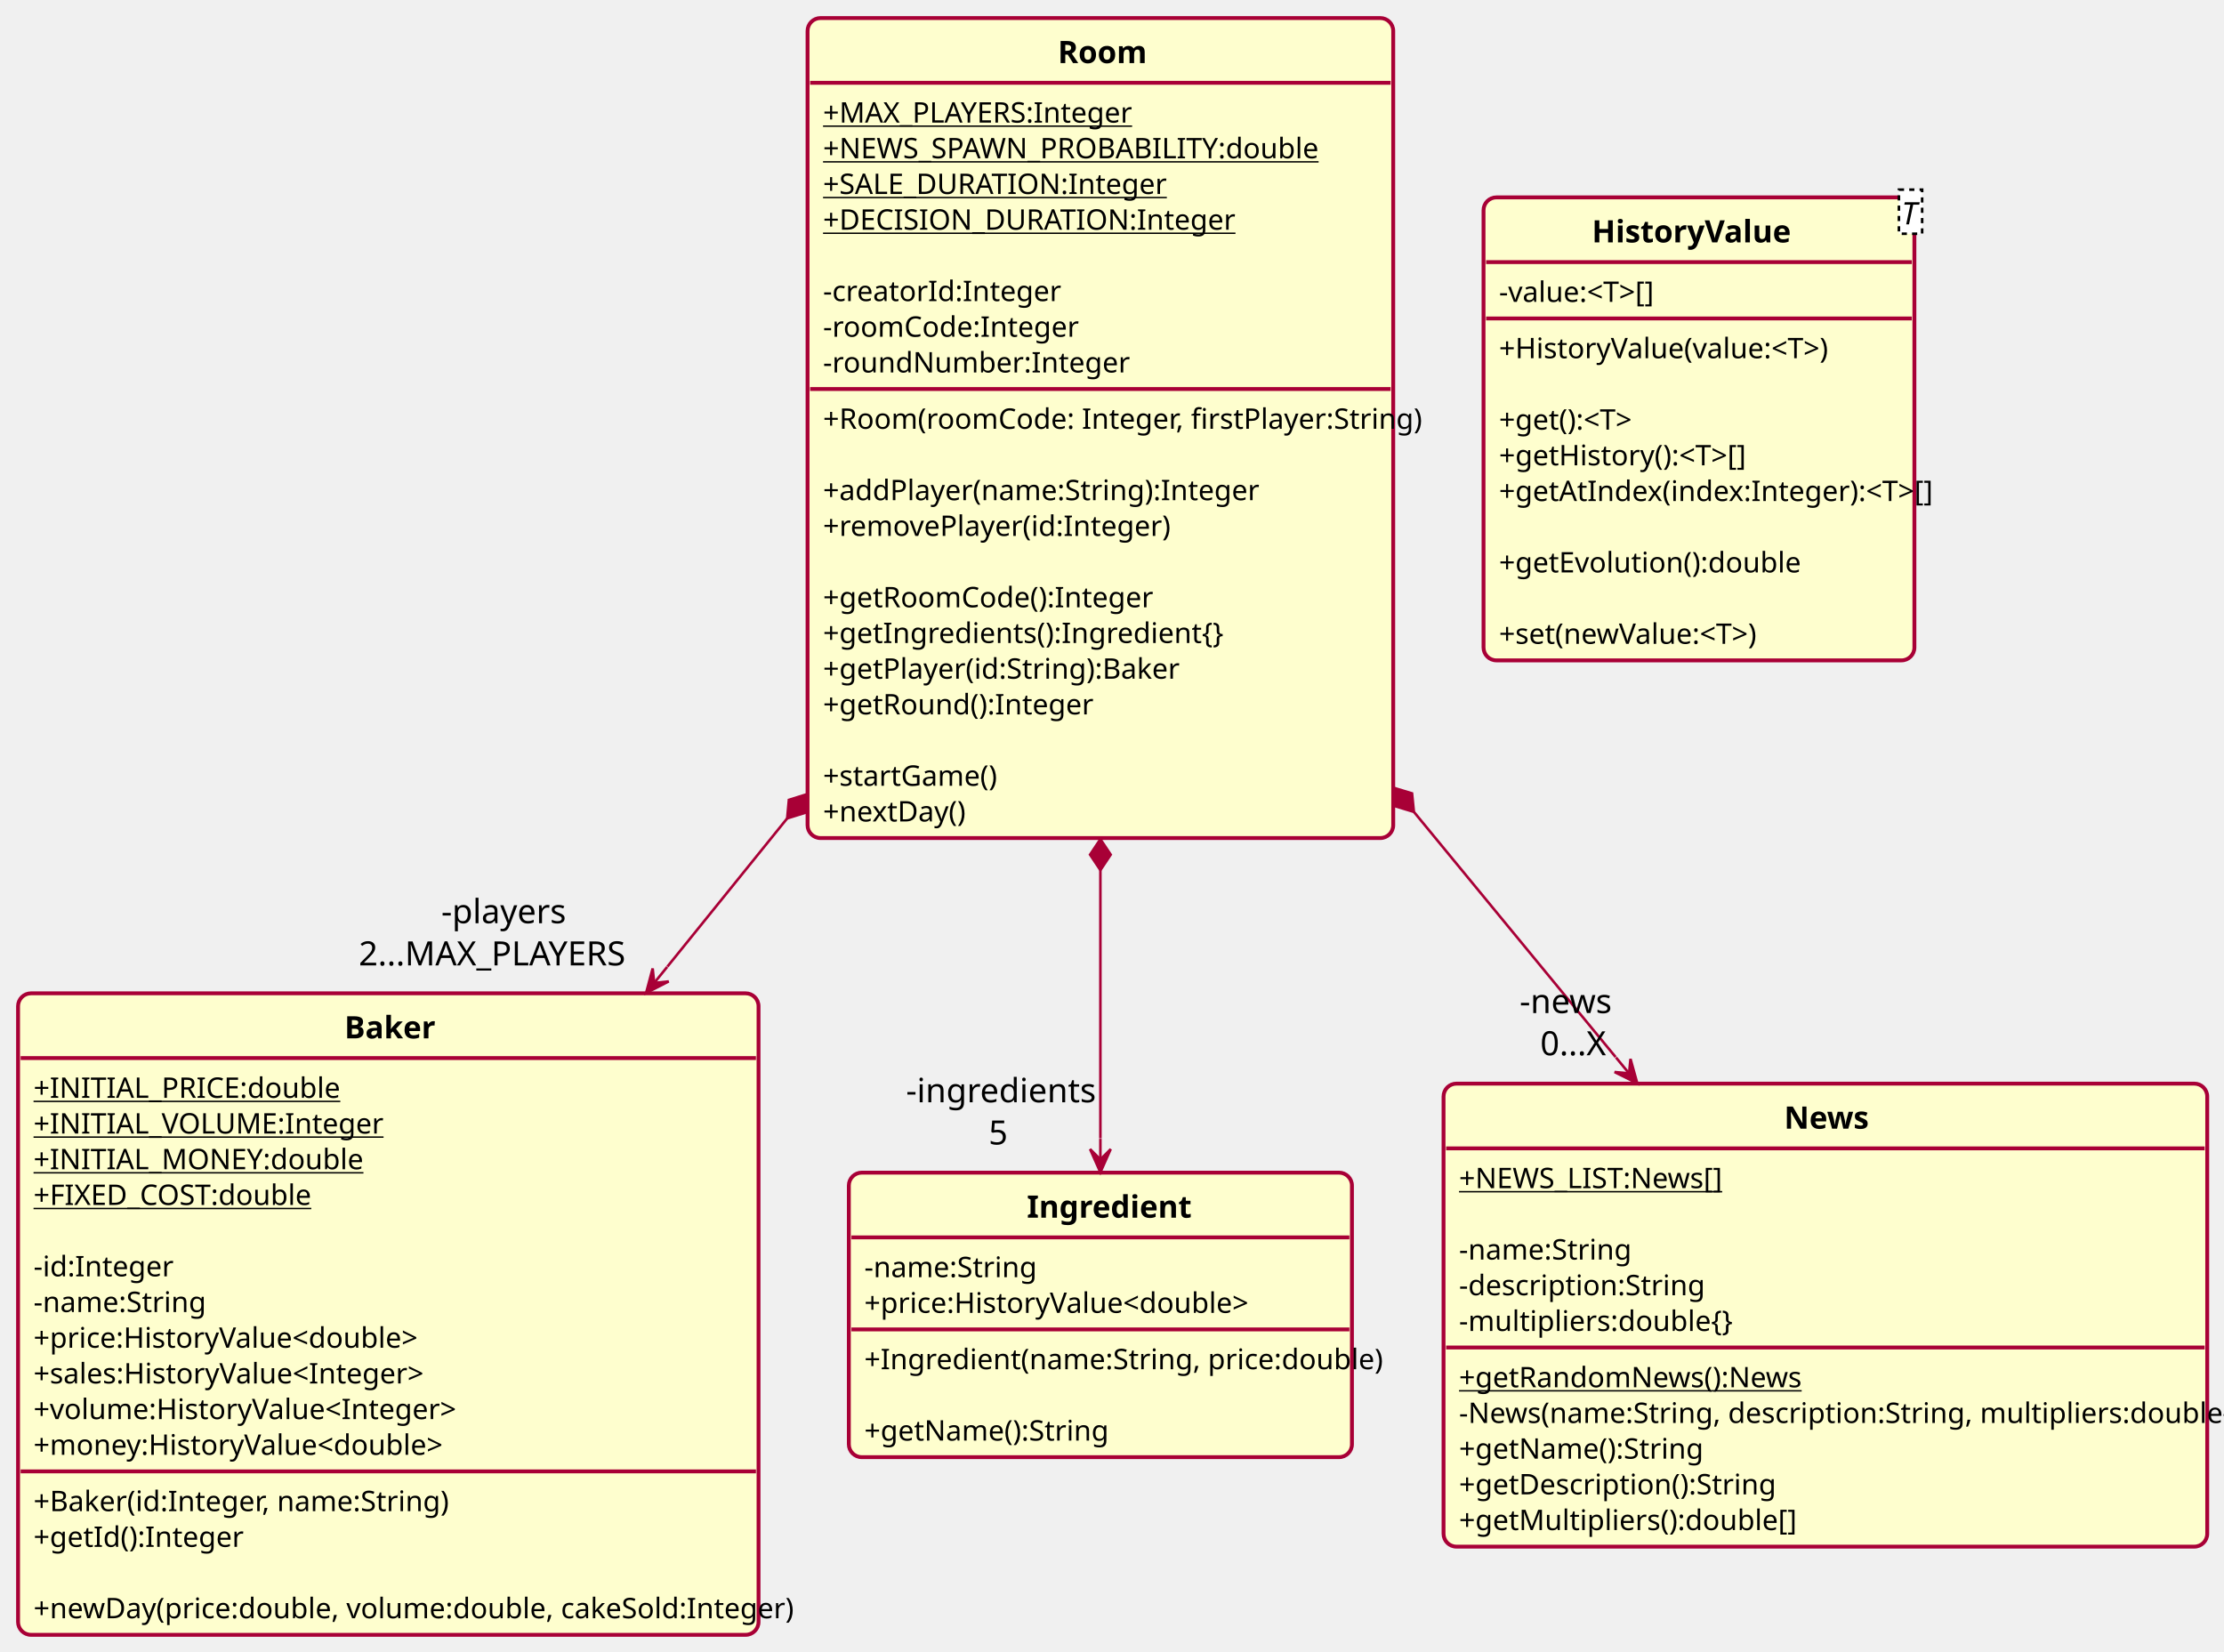
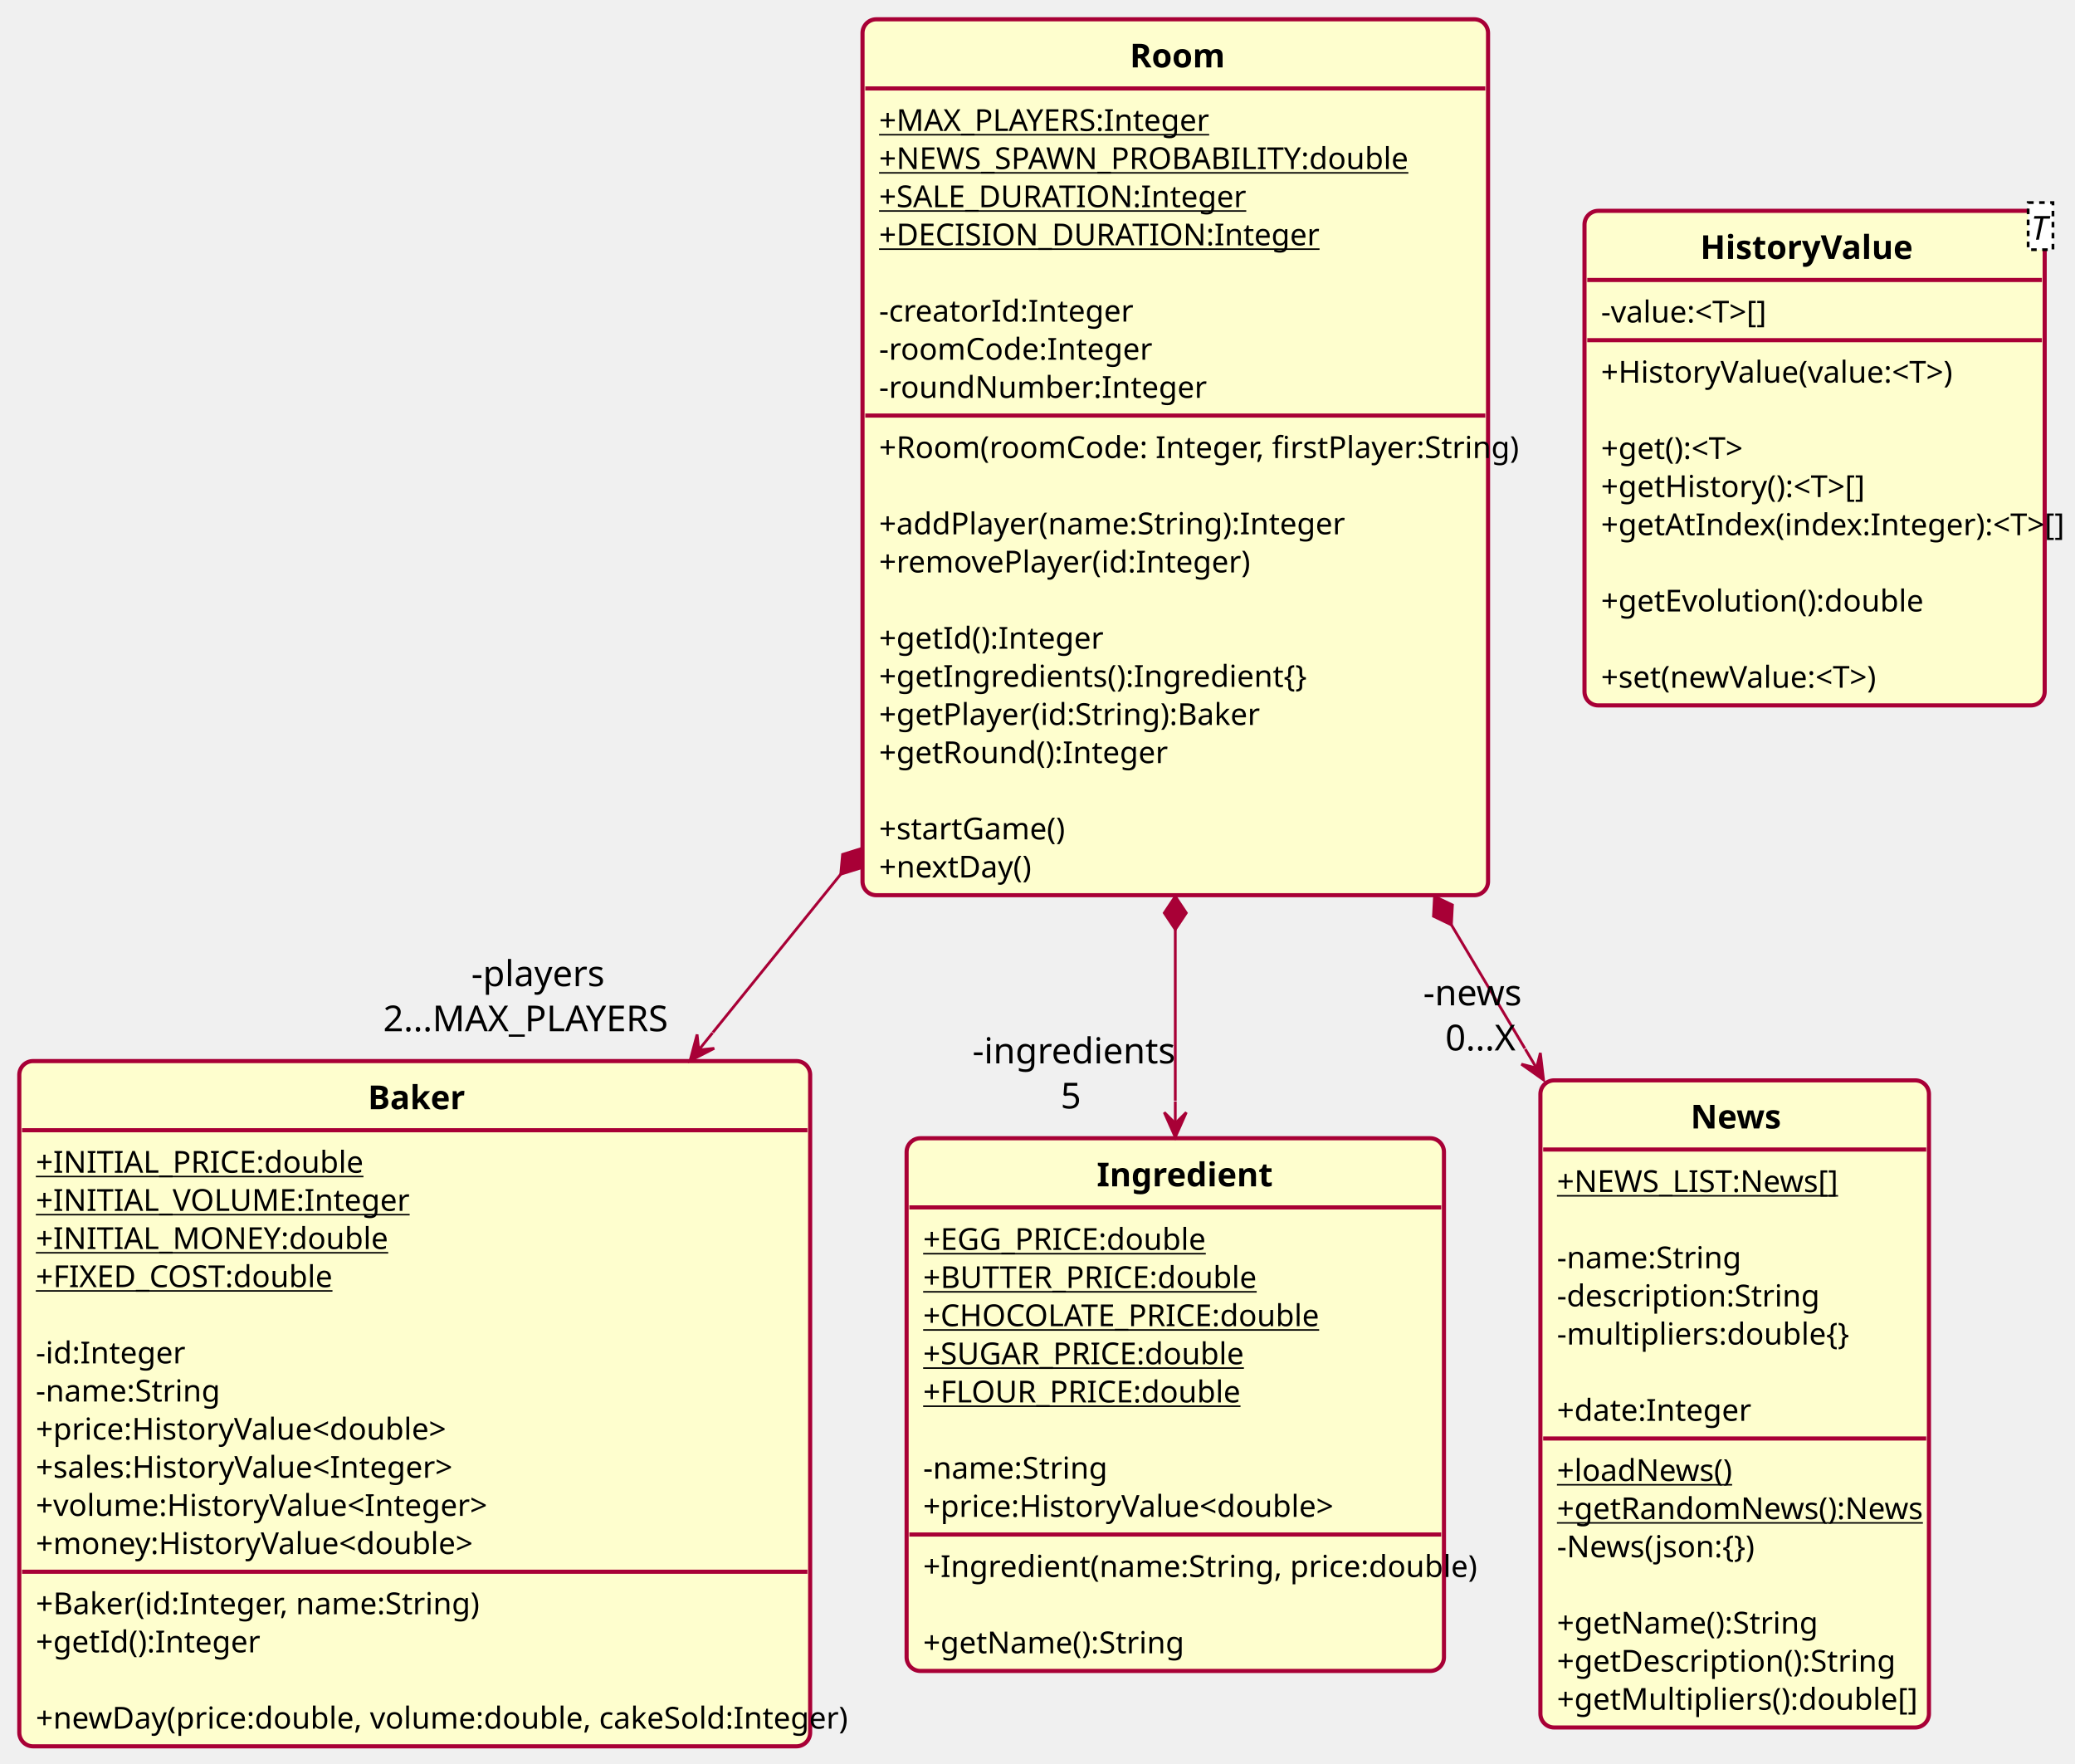
- <svg xmlns="http://www.w3.org/2000/svg" contentScriptType="application/ecmascript" contentStyleType="text/css" height="640px" preserveAspectRatio="none" style="width:862px;height:640px;background:#FFFFFF;" version="1.1" viewBox="0 0 862 640" width="862px" zoomAndPan="magnify">
+ <svg xmlns="http://www.w3.org/2000/svg" contentScriptType="application/ecmascript" contentStyleType="text/css" height="640px" preserveAspectRatio="none" style="width:753px;height:640px;background:#FFFFFF;" version="1.1" viewBox="0 0 753 640" width="753px" zoomAndPan="magnify">
  <defs />
  <g>
    <rect codeLine="9" fill="#FEFECE" height="317.812" id="Room" rx="5" ry="5" style="stroke:#A80036;stroke-width:1.5;" width="227" x="313" y="7" />
    <text fill="#000000" font-family="sans-serif" font-size="12" font-weight="bold" lengthAdjust="spacing" textLength="33" x="410" y="24.457">Room</text>
    <line style="stroke:#A80036;stroke-width:1.5;" x1="314" x2="539" y1="32.094" y2="32.094" />
    <text fill="#000000" font-family="sans-serif" font-size="11" lengthAdjust="spacing" text-decoration="underline" textLength="119" x="319" y="47.513">+MAX_PLAYERS:Integer</text>
    <text fill="#000000" font-family="sans-serif" font-size="11" lengthAdjust="spacing" text-decoration="underline" textLength="188" x="319" y="61.349">+NEWS_SPAWN_PROBABILITY:double</text>
    <text fill="#000000" font-family="sans-serif" font-size="11" lengthAdjust="spacing" text-decoration="underline" textLength="127" x="319" y="75.185">+SALE_DURATION:Integer</text>
    <text fill="#000000" font-family="sans-serif" font-size="11" lengthAdjust="spacing" text-decoration="underline" textLength="146" x="319" y="89.02">+DECISION_DURATION:Integer</text>
    <text fill="#000000" font-family="sans-serif" font-size="11" lengthAdjust="spacing" textLength="0" x="322" y="102.856" />
    <text fill="#000000" font-family="sans-serif" font-size="11" lengthAdjust="spacing" textLength="83" x="319" y="116.692">-creatorId:Integer</text>
    <text fill="#000000" font-family="sans-serif" font-size="11" lengthAdjust="spacing" textLength="89" x="319" y="130.528">-roomCode:Integer</text>
    <text fill="#000000" font-family="sans-serif" font-size="11" lengthAdjust="spacing" textLength="105" x="319" y="144.364">-roundNumber:Integer</text>
    <line style="stroke:#A80036;stroke-width:1.5;" x1="314" x2="539" y1="150.781" y2="150.781" />
    <text fill="#000000" font-family="sans-serif" font-size="11" lengthAdjust="spacing" textLength="215" x="319" y="166.2">+Room(roomCode: Integer, firstPlayer:String)</text>
    <text fill="#000000" font-family="sans-serif" font-size="11" lengthAdjust="spacing" textLength="0" x="322" y="180.036" />
    <text fill="#000000" font-family="sans-serif" font-size="11" lengthAdjust="spacing" textLength="155" x="319" y="193.872">+addPlayer(name:String):Integer</text>
    <text fill="#000000" font-family="sans-serif" font-size="11" lengthAdjust="spacing" textLength="124" x="319" y="207.708">+removePlayer(id:Integer)</text>
    <text fill="#000000" font-family="sans-serif" font-size="11" lengthAdjust="spacing" textLength="0" x="322" y="221.544" />
-     <text fill="#000000" font-family="sans-serif" font-size="11" lengthAdjust="spacing" textLength="117" x="319" y="235.38">+getRoomCode():Integer</text>
+     <text fill="#000000" font-family="sans-serif" font-size="11" lengthAdjust="spacing" textLength="73" x="319" y="235.38">+getId():Integer</text>
    <text fill="#000000" font-family="sans-serif" font-size="11" lengthAdjust="spacing" textLength="140" x="319" y="249.216">+getIngredients():Ingredient{}</text>
    <text fill="#000000" font-family="sans-serif" font-size="11" lengthAdjust="spacing" textLength="129" x="319" y="263.052">+getPlayer(id:String):Baker</text>
    <text fill="#000000" font-family="sans-serif" font-size="11" lengthAdjust="spacing" textLength="96" x="319" y="276.888">+getRound():Integer</text>
    <text fill="#000000" font-family="sans-serif" font-size="11" lengthAdjust="spacing" textLength="0" x="322" y="290.724" />
    <text fill="#000000" font-family="sans-serif" font-size="11" lengthAdjust="spacing" textLength="64" x="319" y="304.56">+startGame()</text>
    <text fill="#000000" font-family="sans-serif" font-size="11" lengthAdjust="spacing" textLength="54" x="319" y="318.396">+nextDay()</text>
    <rect codeLine="38" fill="#FEFECE" height="248.633" id="Baker" rx="5" ry="5" style="stroke:#A80036;stroke-width:1.5;" width="287" x="7" y="385" />
    <text fill="#000000" font-family="sans-serif" font-size="12" font-weight="bold" lengthAdjust="spacing" textLength="34" x="133.5" y="402.457">Baker</text>
    <line style="stroke:#A80036;stroke-width:1.5;" x1="8" x2="293" y1="410.094" y2="410.094" />
    <text fill="#000000" font-family="sans-serif" font-size="11" lengthAdjust="spacing" text-decoration="underline" textLength="108" x="13" y="425.513">+INITIAL_PRICE:double</text>
    <text fill="#000000" font-family="sans-serif" font-size="11" lengthAdjust="spacing" text-decoration="underline" textLength="124" x="13" y="439.349">+INITIAL_VOLUME:Integer</text>
    <text fill="#000000" font-family="sans-serif" font-size="11" lengthAdjust="spacing" text-decoration="underline" textLength="117" x="13" y="453.185">+INITIAL_MONEY:double</text>
    <text fill="#000000" font-family="sans-serif" font-size="11" lengthAdjust="spacing" text-decoration="underline" textLength="103" x="13" y="467.021">+FIXED_COST:double</text>
    <text fill="#000000" font-family="sans-serif" font-size="11" lengthAdjust="spacing" textLength="0" x="16" y="480.856" />
    <text fill="#000000" font-family="sans-serif" font-size="11" lengthAdjust="spacing" textLength="48" x="13" y="494.692">-id:Integer</text>
    <text fill="#000000" font-family="sans-serif" font-size="11" lengthAdjust="spacing" textLength="61" x="13" y="508.528">-name:String</text>
    <text fill="#000000" font-family="sans-serif" font-size="11" lengthAdjust="spacing" textLength="139" x="13" y="522.364">+price:HistoryValue&lt;double&gt;</text>
    <text fill="#000000" font-family="sans-serif" font-size="11" lengthAdjust="spacing" textLength="142" x="13" y="536.2">+sales:HistoryValue&lt;Integer&gt;</text>
    <text fill="#000000" font-family="sans-serif" font-size="11" lengthAdjust="spacing" textLength="150" x="13" y="550.036">+volume:HistoryValue&lt;Integer&gt;</text>
    <text fill="#000000" font-family="sans-serif" font-size="11" lengthAdjust="spacing" textLength="147" x="13" y="563.872">+money:HistoryValue&lt;double&gt;</text>
    <line style="stroke:#A80036;stroke-width:1.5;" x1="8" x2="293" y1="570.289" y2="570.289" />
    <text fill="#000000" font-family="sans-serif" font-size="11" lengthAdjust="spacing" textLength="149" x="13" y="585.708">+Baker(id:Integer, name:String)</text>
    <text fill="#000000" font-family="sans-serif" font-size="11" lengthAdjust="spacing" textLength="73" x="13" y="599.544">+getId():Integer</text>
    <text fill="#000000" font-family="sans-serif" font-size="11" lengthAdjust="spacing" textLength="0" x="16" y="613.38" />
    <text fill="#000000" font-family="sans-serif" font-size="11" lengthAdjust="spacing" textLength="275" x="13" y="627.216">+newDay(price:double, volume:double, cakeSold:Integer)</text>
-     <rect codeLine="59" fill="#FEFECE" height="110.273" id="Ingredient" rx="5" ry="5" style="stroke:#A80036;stroke-width:1.5;" width="195" x="329" y="454.5" />
-     <text fill="#000000" font-family="sans-serif" font-size="12" font-weight="bold" lengthAdjust="spacing" textLength="57" x="398" y="471.957">Ingredient</text>
-     <line style="stroke:#A80036;stroke-width:1.5;" x1="330" x2="523" y1="479.594" y2="479.594" />
-     <text fill="#000000" font-family="sans-serif" font-size="11" lengthAdjust="spacing" textLength="61" x="335" y="495.013">-name:String</text>
-     <text fill="#000000" font-family="sans-serif" font-size="11" lengthAdjust="spacing" textLength="139" x="335" y="508.849">+price:HistoryValue&lt;double&gt;</text>
-     <line style="stroke:#A80036;stroke-width:1.5;" x1="330" x2="523" y1="515.266" y2="515.266" />
-     <text fill="#000000" font-family="sans-serif" font-size="11" lengthAdjust="spacing" textLength="183" x="335" y="530.685">+Ingredient(name:String, price:double)</text>
-     <text fill="#000000" font-family="sans-serif" font-size="11" lengthAdjust="spacing" textLength="0" x="338" y="544.52" />
-     <text fill="#000000" font-family="sans-serif" font-size="11" lengthAdjust="spacing" textLength="87" x="335" y="558.356">+getName():String</text>
-     <rect codeLine="69" fill="#FEFECE" height="179.453" id="News" rx="5" ry="5" style="stroke:#A80036;stroke-width:1.5;" width="296" x="559.5" y="420" />
-     <text fill="#000000" font-family="sans-serif" font-size="12" font-weight="bold" lengthAdjust="spacing" textLength="32" x="691.5" y="437.457">News</text>
-     <line style="stroke:#A80036;stroke-width:1.5;" x1="560.5" x2="854.5" y1="445.094" y2="445.094" />
-     <text fill="#000000" font-family="sans-serif" font-size="11" lengthAdjust="spacing" text-decoration="underline" textLength="101" x="565.5" y="460.513">+NEWS_LIST:News[]</text>
-     <text fill="#000000" font-family="sans-serif" font-size="11" lengthAdjust="spacing" textLength="0" x="568.5" y="474.349" />
-     <text fill="#000000" font-family="sans-serif" font-size="11" lengthAdjust="spacing" textLength="61" x="565.5" y="488.185">-name:String</text>
-     <text fill="#000000" font-family="sans-serif" font-size="11" lengthAdjust="spacing" textLength="88" x="565.5" y="502.021">-description:String</text>
-     <text fill="#000000" font-family="sans-serif" font-size="11" lengthAdjust="spacing" textLength="94" x="565.5" y="515.856">-multipliers:double{}</text>
-     <line style="stroke:#A80036;stroke-width:1.5;" x1="560.5" x2="854.5" y1="522.273" y2="522.273" />
-     <text fill="#000000" font-family="sans-serif" font-size="11" lengthAdjust="spacing" text-decoration="underline" textLength="129" x="565.5" y="537.692">+getRandomNews():News</text>
-     <text fill="#000000" font-family="sans-serif" font-size="11" lengthAdjust="spacing" textLength="284" x="565.5" y="551.528">-News(name:String, description:String, multipliers:double{})</text>
-     <text fill="#000000" font-family="sans-serif" font-size="11" lengthAdjust="spacing" textLength="87" x="565.5" y="565.364">+getName():String</text>
-     <text fill="#000000" font-family="sans-serif" font-size="11" lengthAdjust="spacing" textLength="114" x="565.5" y="579.2">+getDescription():String</text>
-     <text fill="#000000" font-family="sans-serif" font-size="11" lengthAdjust="spacing" textLength="117" x="565.5" y="593.036">+getMultipliers():double[]</text>
-     <rect codeLine="86" fill="#FEFECE" height="179.453" id="HistoryValue" rx="5" ry="5" style="stroke:#A80036;stroke-width:1.5;" width="167" x="575" y="76.5" />
+     <rect codeLine="59" fill="#FEFECE" height="193.289" id="Ingredient" rx="5" ry="5" style="stroke:#A80036;stroke-width:1.5;" width="195" x="329" y="413" />
+     <text fill="#000000" font-family="sans-serif" font-size="12" font-weight="bold" lengthAdjust="spacing" textLength="57" x="398" y="430.457">Ingredient</text>
+     <line style="stroke:#A80036;stroke-width:1.5;" x1="330" x2="523" y1="438.094" y2="438.094" />
+     <text fill="#000000" font-family="sans-serif" font-size="11" lengthAdjust="spacing" text-decoration="underline" textLength="97" x="335" y="453.513">+EGG_PRICE:double</text>
+     <text fill="#000000" font-family="sans-serif" font-size="11" lengthAdjust="spacing" text-decoration="underline" textLength="114" x="335" y="467.349">+BUTTER_PRICE:double</text>
+     <text fill="#000000" font-family="sans-serif" font-size="11" lengthAdjust="spacing" text-decoration="underline" textLength="138" x="335" y="481.185">+CHOCOLATE_PRICE:double</text>
+     <text fill="#000000" font-family="sans-serif" font-size="11" lengthAdjust="spacing" text-decoration="underline" textLength="112" x="335" y="495.021">+SUGAR_PRICE:double</text>
+     <text fill="#000000" font-family="sans-serif" font-size="11" lengthAdjust="spacing" text-decoration="underline" textLength="109" x="335" y="508.856">+FLOUR_PRICE:double</text>
+     <text fill="#000000" font-family="sans-serif" font-size="11" lengthAdjust="spacing" textLength="0" x="338" y="522.692" />
+     <text fill="#000000" font-family="sans-serif" font-size="11" lengthAdjust="spacing" textLength="61" x="335" y="536.528">-name:String</text>
+     <text fill="#000000" font-family="sans-serif" font-size="11" lengthAdjust="spacing" textLength="139" x="335" y="550.364">+price:HistoryValue&lt;double&gt;</text>
+     <line style="stroke:#A80036;stroke-width:1.5;" x1="330" x2="523" y1="556.781" y2="556.781" />
+     <text fill="#000000" font-family="sans-serif" font-size="11" lengthAdjust="spacing" textLength="183" x="335" y="572.2">+Ingredient(name:String, price:double)</text>
+     <text fill="#000000" font-family="sans-serif" font-size="11" lengthAdjust="spacing" textLength="0" x="338" y="586.036" />
+     <text fill="#000000" font-family="sans-serif" font-size="11" lengthAdjust="spacing" textLength="87" x="335" y="599.872">+getName():String</text>
+     <rect codeLine="75" fill="#FEFECE" height="234.797" id="News" rx="5" ry="5" style="stroke:#A80036;stroke-width:1.5;" width="141" x="559" y="392" />
+     <text fill="#000000" font-family="sans-serif" font-size="12" font-weight="bold" lengthAdjust="spacing" textLength="32" x="613.5" y="409.457">News</text>
+     <line style="stroke:#A80036;stroke-width:1.5;" x1="560" x2="699" y1="417.094" y2="417.094" />
+     <text fill="#000000" font-family="sans-serif" font-size="11" lengthAdjust="spacing" text-decoration="underline" textLength="101" x="565" y="432.513">+NEWS_LIST:News[]</text>
+     <text fill="#000000" font-family="sans-serif" font-size="11" lengthAdjust="spacing" textLength="0" x="568" y="446.349" />
+     <text fill="#000000" font-family="sans-serif" font-size="11" lengthAdjust="spacing" textLength="61" x="565" y="460.185">-name:String</text>
+     <text fill="#000000" font-family="sans-serif" font-size="11" lengthAdjust="spacing" textLength="88" x="565" y="474.021">-description:String</text>
+     <text fill="#000000" font-family="sans-serif" font-size="11" lengthAdjust="spacing" textLength="94" x="565" y="487.856">-multipliers:double{}</text>
+     <text fill="#000000" font-family="sans-serif" font-size="11" lengthAdjust="spacing" textLength="0" x="568" y="501.692" />
+     <text fill="#000000" font-family="sans-serif" font-size="11" lengthAdjust="spacing" textLength="63" x="565" y="515.528">+date:Integer</text>
+     <line style="stroke:#A80036;stroke-width:1.5;" x1="560" x2="699" y1="521.945" y2="521.945" />
+     <text fill="#000000" font-family="sans-serif" font-size="11" lengthAdjust="spacing" text-decoration="underline" textLength="63" x="565" y="537.364">+loadNews()</text>
+     <text fill="#000000" font-family="sans-serif" font-size="11" lengthAdjust="spacing" text-decoration="underline" textLength="129" x="565" y="551.2">+getRandomNews():News</text>
+     <text fill="#000000" font-family="sans-serif" font-size="11" lengthAdjust="spacing" textLength="72" x="565" y="565.036">-News(json:{})</text>
+     <text fill="#000000" font-family="sans-serif" font-size="11" lengthAdjust="spacing" textLength="0" x="568" y="578.872" />
+     <text fill="#000000" font-family="sans-serif" font-size="11" lengthAdjust="spacing" textLength="87" x="565" y="592.708">+getName():String</text>
+     <text fill="#000000" font-family="sans-serif" font-size="11" lengthAdjust="spacing" textLength="114" x="565" y="606.544">+getDescription():String</text>
+     <text fill="#000000" font-family="sans-serif" font-size="11" lengthAdjust="spacing" textLength="117" x="565" y="620.38">+getMultipliers():double[]</text>
+     <rect codeLine="95" fill="#FEFECE" height="179.453" id="HistoryValue" rx="5" ry="5" style="stroke:#A80036;stroke-width:1.5;" width="167" x="575" y="76.5" />
    <text fill="#000000" font-family="sans-serif" font-size="12" font-weight="bold" lengthAdjust="spacing" textLength="72" x="617" y="93.957">HistoryValue</text>
    <rect fill="#FFFFFF" height="17.094" style="stroke:#000000;stroke-width:1.0;stroke-dasharray:2.0,2.0;" width="9" x="736" y="73.5" />
    <text fill="#000000" font-family="sans-serif" font-size="12" font-style="italic" lengthAdjust="spacing" textLength="7" x="737" y="86.957">T</text>
    <line style="stroke:#A80036;stroke-width:1.5;" x1="576" x2="741" y1="101.594" y2="101.594" />
    <text fill="#000000" font-family="sans-serif" font-size="11" lengthAdjust="spacing" textLength="57" x="581" y="117.013">-value:&lt;T&gt;[]</text>
    <line style="stroke:#A80036;stroke-width:1.5;" x1="576" x2="741" y1="123.43" y2="123.43" />
    <text fill="#000000" font-family="sans-serif" font-size="11" lengthAdjust="spacing" textLength="123" x="581" y="138.849">+HistoryValue(value:&lt;T&gt;)</text>
    <text fill="#000000" font-family="sans-serif" font-size="11" lengthAdjust="spacing" textLength="0" x="584" y="152.685" />
    <text fill="#000000" font-family="sans-serif" font-size="11" lengthAdjust="spacing" textLength="50" x="581" y="166.52">+get():&lt;T&gt;</text>
    <text fill="#000000" font-family="sans-serif" font-size="11" lengthAdjust="spacing" textLength="90" x="581" y="180.356">+getHistory():&lt;T&gt;[]</text>
    <text fill="#000000" font-family="sans-serif" font-size="11" lengthAdjust="spacing" textLength="155" x="581" y="194.192">+getAtIndex(index:Integer):&lt;T&gt;[]</text>
    <text fill="#000000" font-family="sans-serif" font-size="11" lengthAdjust="spacing" textLength="0" x="584" y="208.028" />
    <text fill="#000000" font-family="sans-serif" font-size="11" lengthAdjust="spacing" textLength="107" x="581" y="221.864">+getEvolution():double</text>
    <text fill="#000000" font-family="sans-serif" font-size="11" lengthAdjust="spacing" textLength="0" x="584" y="235.7" />
    <text fill="#000000" font-family="sans-serif" font-size="11" lengthAdjust="spacing" textLength="100" x="581" y="249.536">+set(newValue:&lt;T&gt;)</text>
    <path codeLine="34" d="M305.102,317.199 C305.102,317.199 273.68,356.08 258.69,374.63 " fill="none" id="Room-Baker" style="stroke:#A80036;stroke-width:1.0;" />
    <polygon fill="#A80036" points="250.42,384.87,259.187,380.383,253.562,380.981,252.964,375.356,250.42,384.87" style="stroke:#A80036;stroke-width:1.0;" />
    <line style="stroke:#A80036;stroke-width:1.0;" x1="253.562" x2="258.59" y1="380.981" y2="374.76" />
    <polygon fill="#A80036" points="312.65,307.87,305.766,310.019,305.102,317.199,311.986,315.05,312.65,307.87" style="stroke:#A80036;stroke-width:1.0;" />
    <text fill="#000000" font-family="sans-serif" font-size="13" lengthAdjust="spacing" textLength="46" x="171.035" y="357.828">-players</text>
    <text fill="#000000" font-family="sans-serif" font-size="13" lengthAdjust="spacing" textLength="114" x="139.035" y="374.18">2...MAX_PLAYERS</text>
-     <path codeLine="35" d="M426.5,337.25 C426.5,337.25 426.5,411.41 426.5,441.2 " fill="none" id="Room-Ingredient" style="stroke:#A80036;stroke-width:1.0;" />
-     <polygon fill="#A80036" points="426.5,454.38,430.5,445.38,426.5,449.38,422.5,445.38,426.5,454.38" style="stroke:#A80036;stroke-width:1.0;" />
-     <line style="stroke:#A80036;stroke-width:1.0;" x1="426.5" x2="426.5" y1="449.38" y2="441.38" />
+     <path codeLine="35" d="M426.5,337.25 C426.5,337.25 426.5,379.93 426.5,399.37 " fill="none" id="Room-Ingredient" style="stroke:#A80036;stroke-width:1.0;" />
+     <polygon fill="#A80036" points="426.5,412.62,430.5,403.62,426.5,407.62,422.5,403.62,426.5,412.62" style="stroke:#A80036;stroke-width:1.0;" />
+     <line style="stroke:#A80036;stroke-width:1.0;" x1="426.5" x2="426.5" y1="407.62" y2="399.62" />
    <polygon fill="#A80036" points="426.5,325.25,422.5,331.25,426.5,337.25,430.5,331.25,426.5,325.25" style="stroke:#A80036;stroke-width:1.0;" />
-     <text fill="#000000" font-family="sans-serif" font-size="13" lengthAdjust="spacing" textLength="67" x="351.173" y="427.234">-ingredients</text>
-     <text fill="#000000" font-family="sans-serif" font-size="13" lengthAdjust="spacing" textLength="7" x="383.173" y="443.585">5</text>
-     <path codeLine="36" d="M548.011,314.679 C548.011,314.679 602.08,380.38 626.19,409.69 " fill="none" id="Room-News" style="stroke:#A80036;stroke-width:1.0;" />
-     <polygon fill="#A80036" points="634.6,419.9,631.959,410.412,631.419,416.043,625.788,415.502,634.6,419.9" style="stroke:#A80036;stroke-width:1.0;" />
-     <line style="stroke:#A80036;stroke-width:1.0;" x1="631.419" x2="626.34" y1="416.043" y2="409.865" />
-     <polygon fill="#A80036" points="540.39,305.41,541.111,312.585,548.011,314.679,547.29,307.504,540.39,305.41" style="stroke:#A80036;stroke-width:1.0;" />
-     <text fill="#000000" font-family="sans-serif" font-size="13" lengthAdjust="spacing" textLength="34" x="588.99" y="392.661">-news</text>
-     <text fill="#000000" font-family="sans-serif" font-size="13" lengthAdjust="spacing" textLength="26" x="596.99" y="409.012">0...X</text>
+     <text fill="#000000" font-family="sans-serif" font-size="13" lengthAdjust="spacing" textLength="67" x="352.893" y="385.841">-ingredients</text>
+     <text fill="#000000" font-family="sans-serif" font-size="13" lengthAdjust="spacing" textLength="7" x="384.893" y="402.192">5</text>
+     <path codeLine="36" d="M526.697,335.568 C526.697,335.568 544.85,366.09 553.37,380.43 " fill="none" id="Room-News" style="stroke:#A80036;stroke-width:1.0;" />
+     <polygon fill="#A80036" points="560.14,391.82,558.978,382.04,557.585,387.522,552.102,386.129,560.14,391.82" style="stroke:#A80036;stroke-width:1.0;" />
+     <line style="stroke:#A80036;stroke-width:1.0;" x1="557.585" x2="553.5" y1="387.522" y2="380.645" />
+     <polygon fill="#A80036" points="520.57,325.25,520.194,332.451,526.697,335.568,527.073,328.366,520.57,325.25" style="stroke:#A80036;stroke-width:1.0;" />
+     <text fill="#000000" font-family="sans-serif" font-size="13" lengthAdjust="spacing" textLength="34" x="516.479" y="364.78">-news</text>
+     <text fill="#000000" font-family="sans-serif" font-size="13" lengthAdjust="spacing" textLength="26" x="524.479" y="381.132">0...X</text>
  </g>
</svg>
